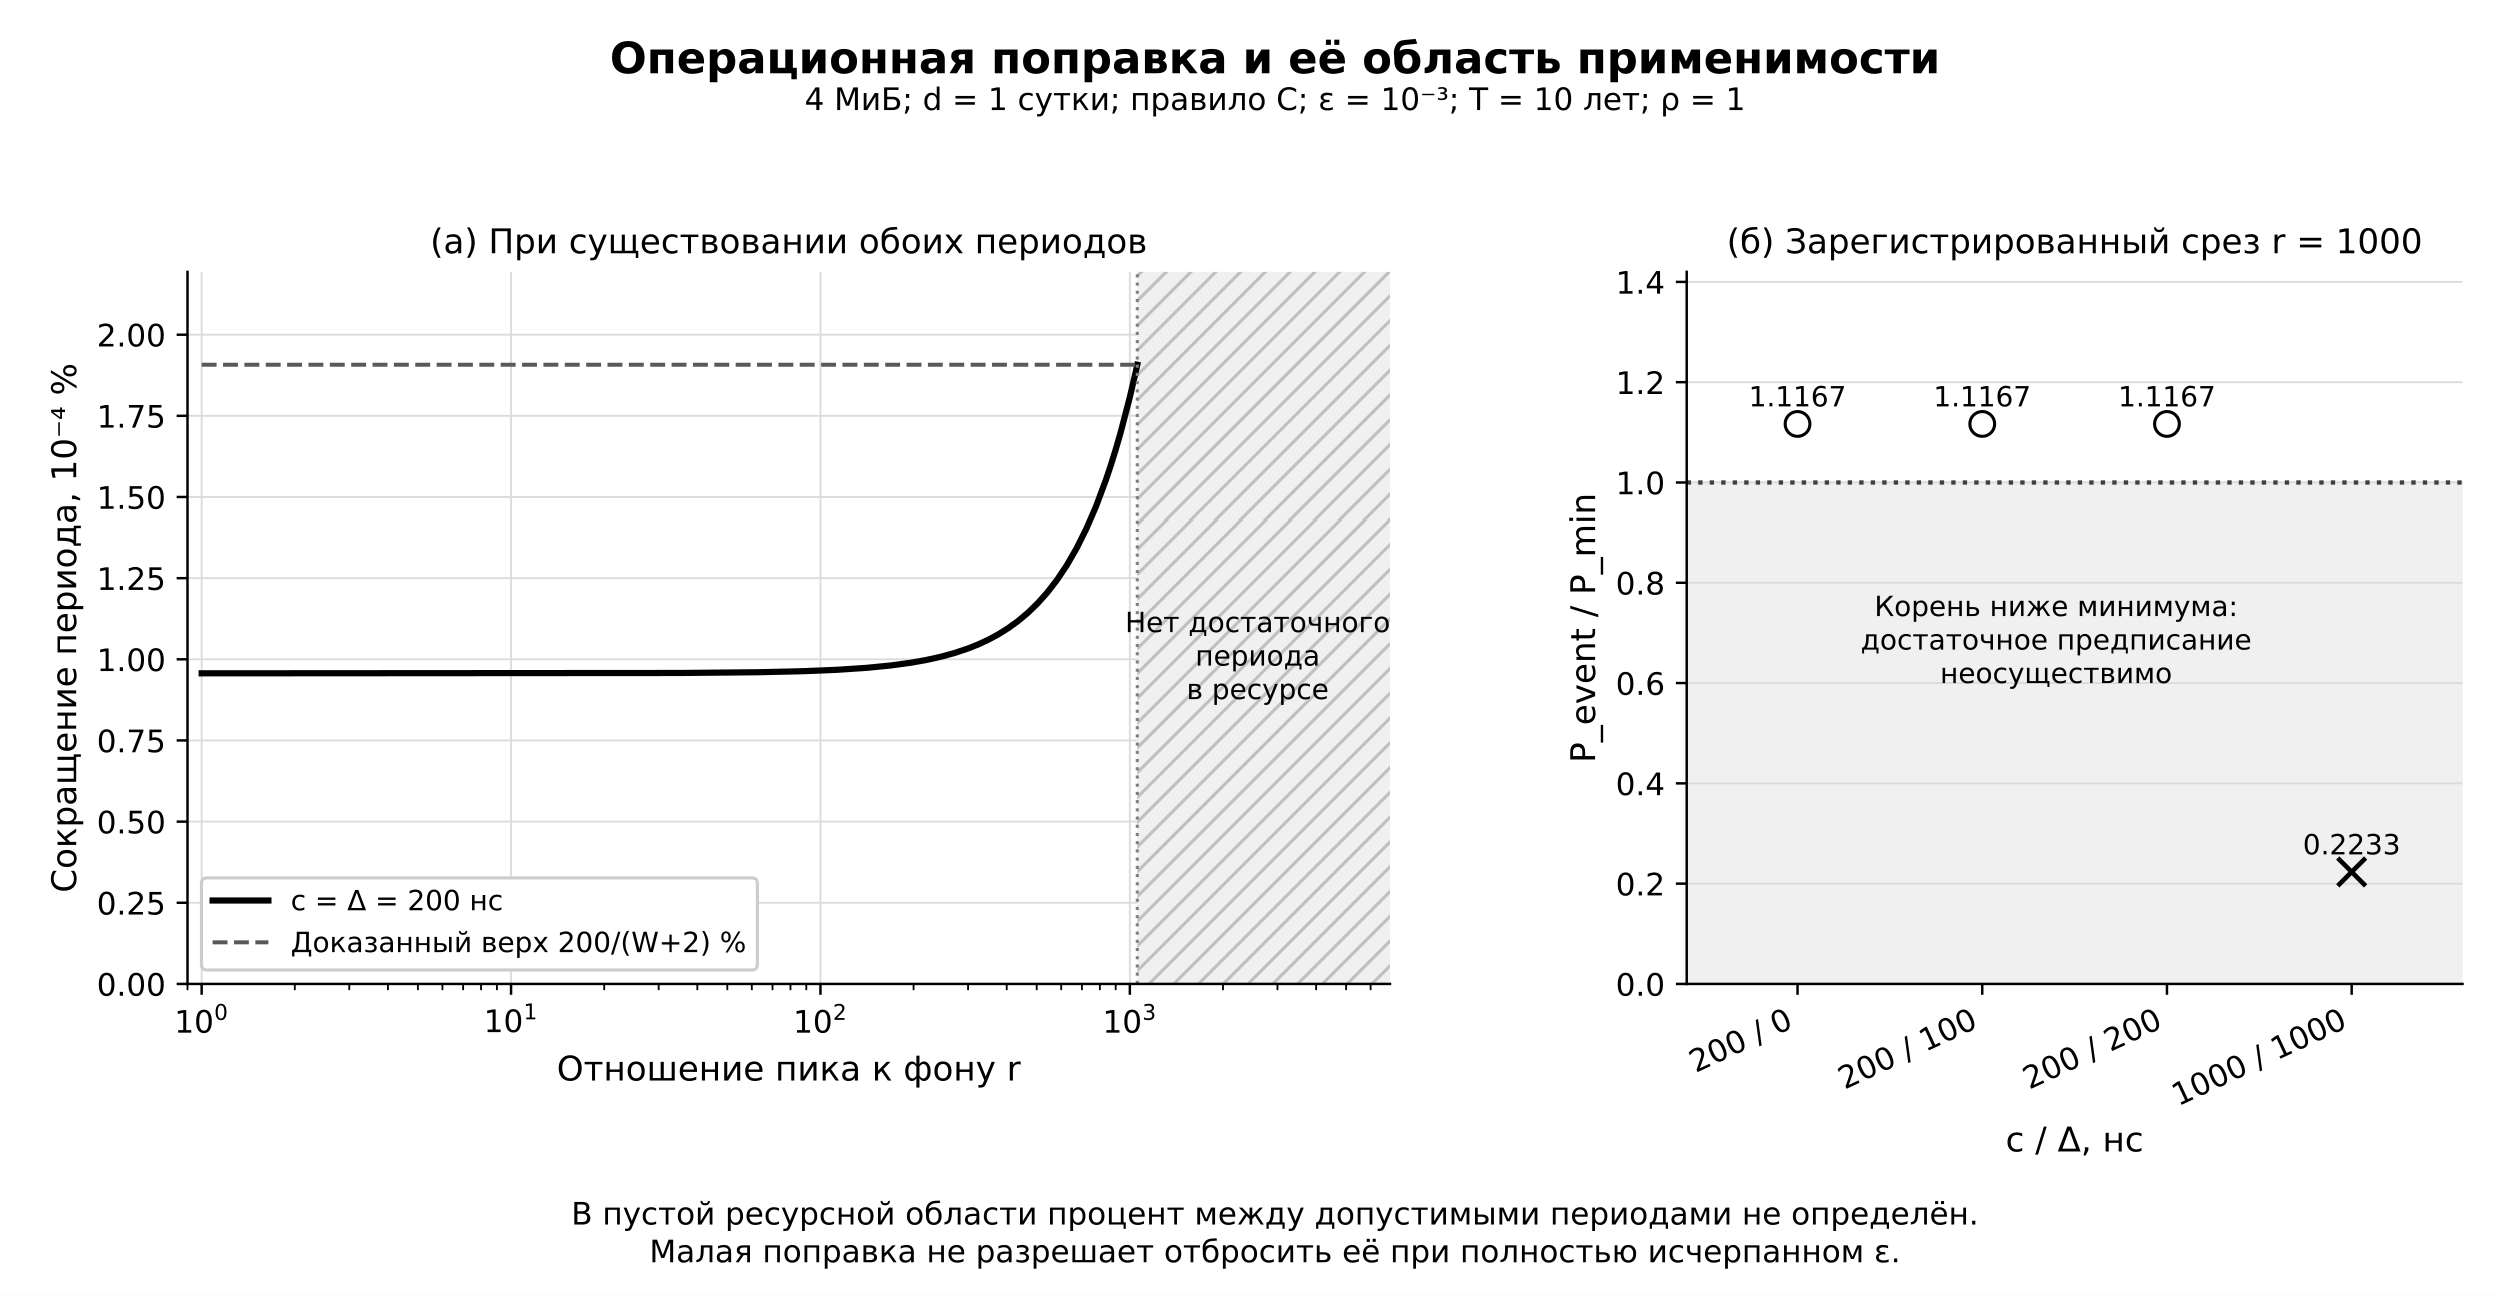
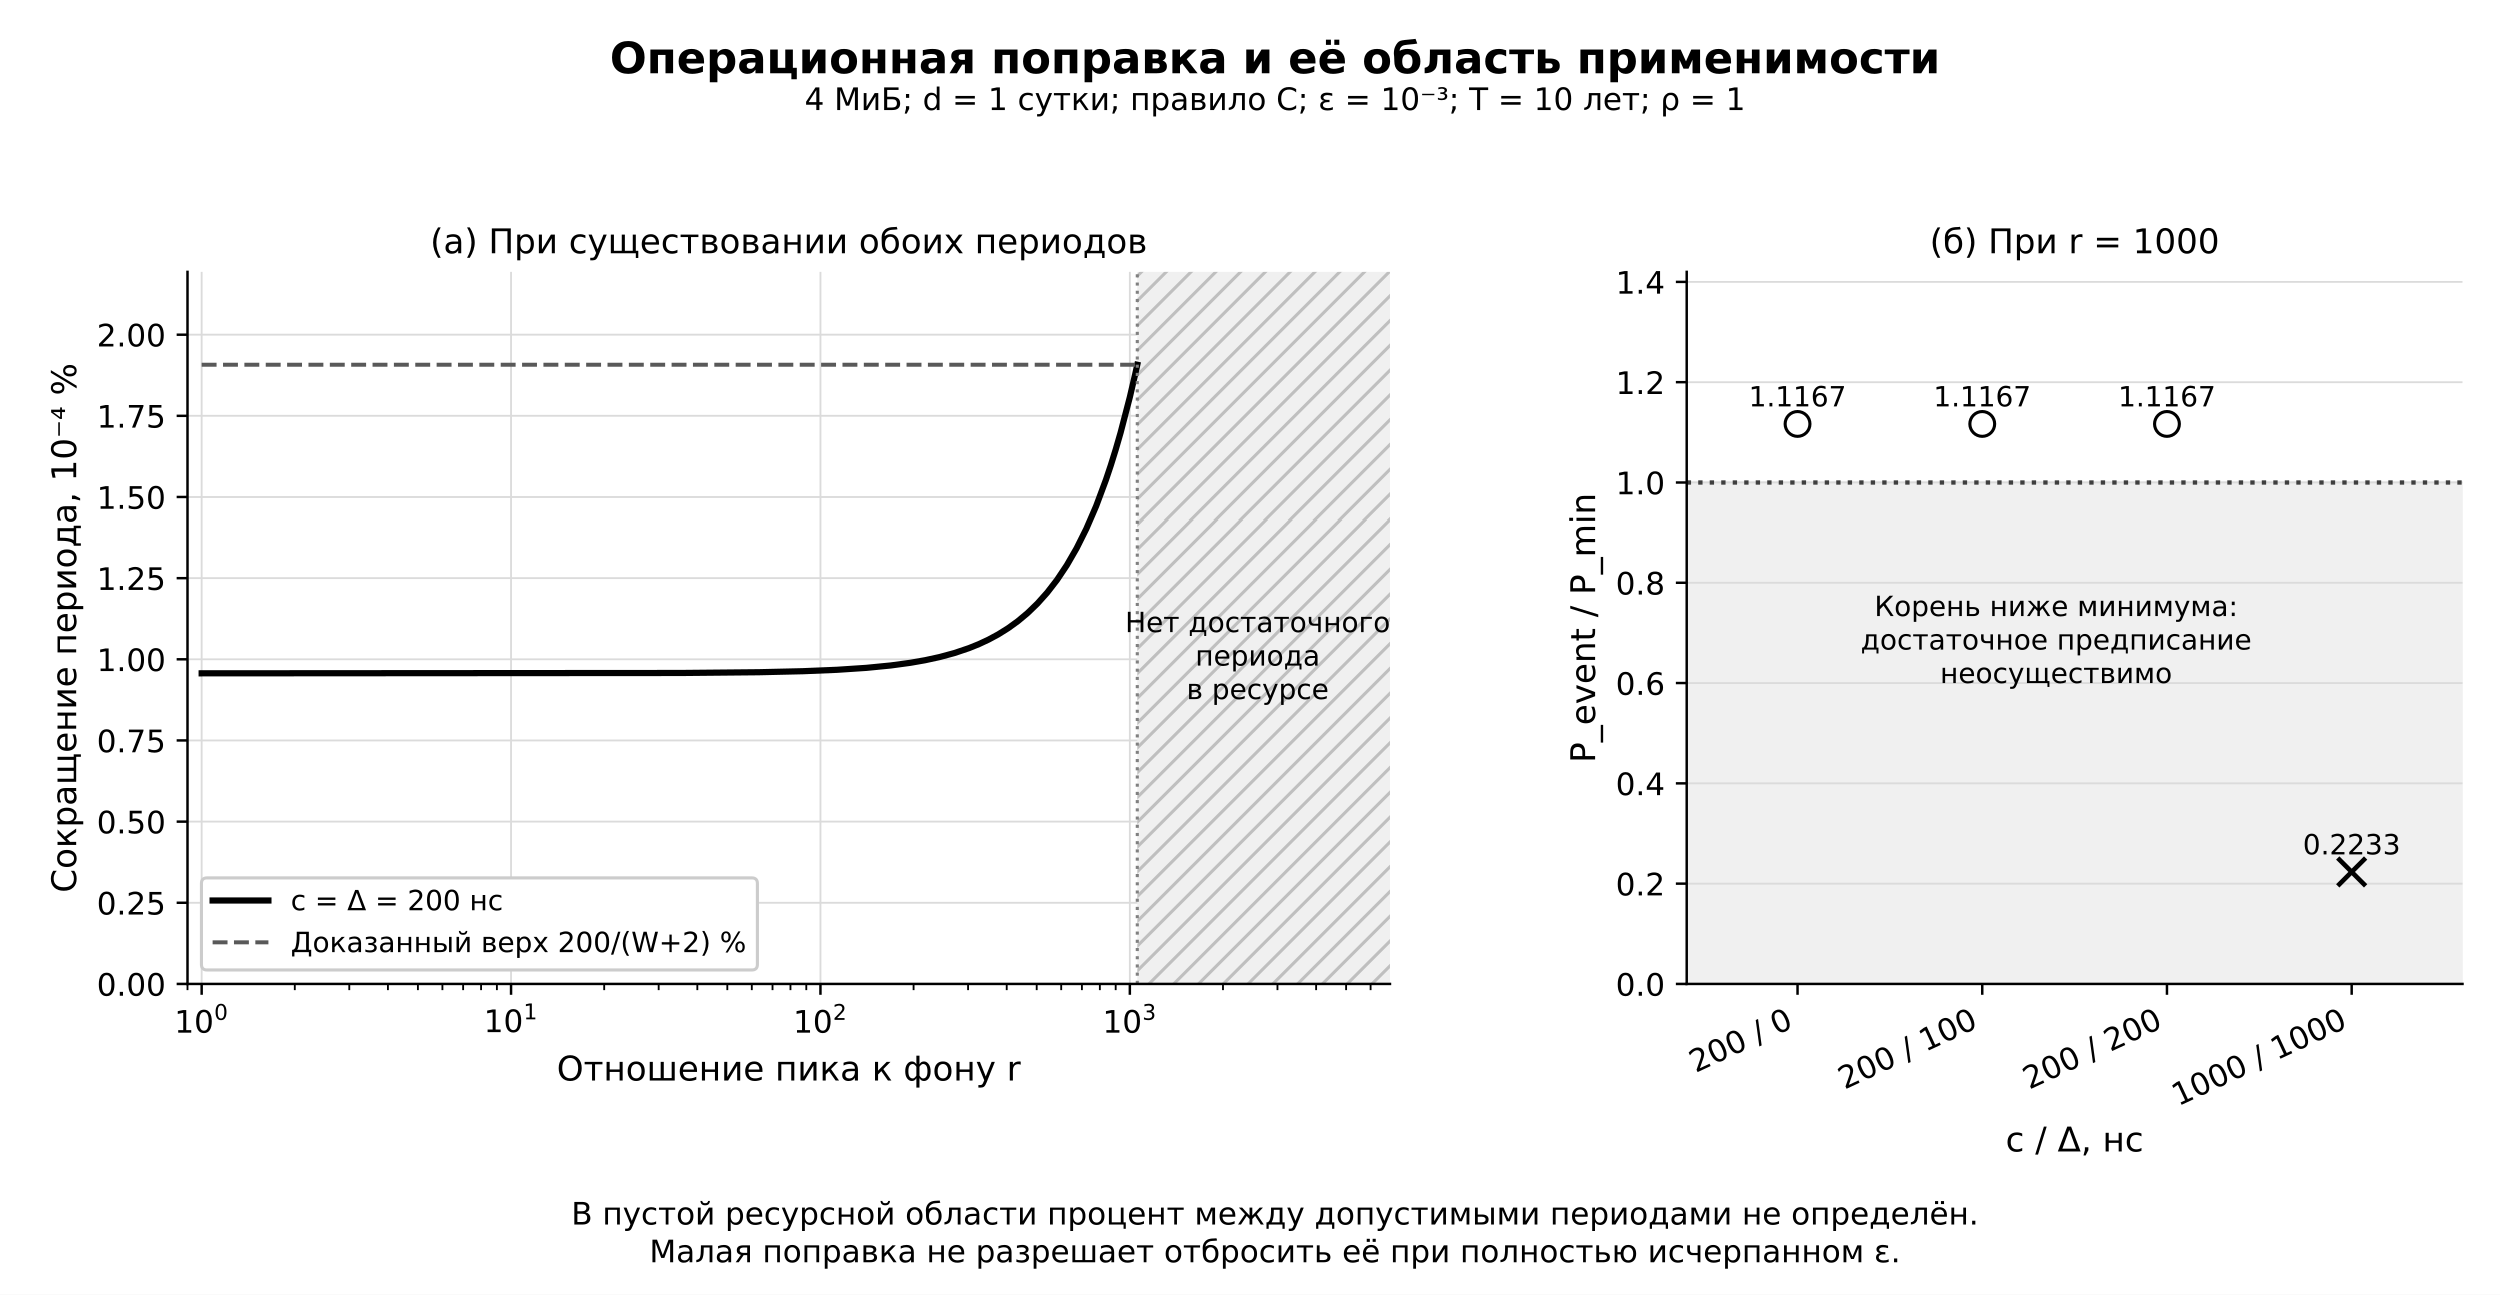
<svg xmlns="http://www.w3.org/2000/svg" xmlns:xlink="http://www.w3.org/1999/xlink" width="806.4pt" height="417.6pt" viewBox="0 0 806.4 417.6" version="1.1">
  <defs>
    <style type="text/css">*{stroke-linejoin: round; stroke-linecap: butt}</style>
  </defs>
  <g id="figure_1">
    <g id="patch_1">
      <path d="M 0 417.6 L 806.4 417.6 L 806.4 0 L 0 0 z " style="fill: #ffffff" />
    </g>
    <g id="axes_1">
      <g id="patch_2">
        <path d="M 60.48 317.376 L 448.349 317.376 L 448.349 87.696 L 60.48 87.696 z " style="fill: #ffffff" />
      </g>
      <g id="matplotlib.axis_1">
        <g id="xtick_1">
          <g id="line2d_1">
            <path d="M 65.047 317.376 L 65.047 87.696 " clip-path="url(#p5858c32793)" style="fill: none; stroke: #dbdbdb; stroke-width: 0.6; stroke-linecap: square" />
          </g>
          <g id="line2d_2">
            <defs>
              <path id="m13e35171f7" d="M 0 0 L 0 3.5 " style="stroke: #000000; stroke-width: 0.8" />
            </defs>
            <g>
              <use xlink:href="#m13e35171f7" x="65.047" y="317.376" style="stroke: #000000; stroke-width: 0.8" />
            </g>
          </g>
          <g id="text_1">
            <g transform="translate(56.24654 333.776)">
              <text>
                <tspan x="0" y="-0.675" style="font-size: 10px; font-family: 'DejaVu Sans'">1</tspan>
                <tspan x="6.362" y="-0.675" style="font-size: 10px; font-family: 'DejaVu Sans'">0</tspan>
                <tspan x="12.82" y="-4.805" style="font-size: 7px; font-family: 'DejaVu Sans'">0</tspan>
              </text>
            </g>
          </g>
        </g>
        <g id="xtick_2">
          <g id="line2d_3">
            <path d="M 164.845 317.376 L 164.845 87.696 " clip-path="url(#p5858c32793)" style="fill: none; stroke: #dbdbdb; stroke-width: 0.6; stroke-linecap: square" />
          </g>
          <g id="line2d_4">
            <g>
              <use xlink:href="#m13e35171f7" x="164.845" y="317.376" style="stroke: #000000; stroke-width: 0.8" />
            </g>
          </g>
          <g id="text_2">
            <g transform="translate(156.0452 333.676)">
              <text>
                <tspan x="0" y="-0.762" style="font-size: 10px; font-family: 'DejaVu Sans'">1</tspan>
                <tspan x="6.362" y="-0.762" style="font-size: 10px; font-family: 'DejaVu Sans'">0</tspan>
                <tspan x="12.82" y="-4.892" style="font-size: 7px; font-family: 'DejaVu Sans'">1</tspan>
              </text>
            </g>
          </g>
        </g>
        <g id="xtick_3">
          <g id="line2d_5">
            <path d="M 264.644 317.376 L 264.644 87.696 " clip-path="url(#p5858c32793)" style="fill: none; stroke: #dbdbdb; stroke-width: 0.6; stroke-linecap: square" />
          </g>
          <g id="line2d_6">
            <g>
              <use xlink:href="#m13e35171f7" x="264.644" y="317.376" style="stroke: #000000; stroke-width: 0.8" />
            </g>
          </g>
          <g id="text_3">
            <g transform="translate(255.8439 333.776)">
              <text>
                <tspan x="0" y="-0.675" style="font-size: 10px; font-family: 'DejaVu Sans'">1</tspan>
                <tspan x="6.362" y="-0.675" style="font-size: 10px; font-family: 'DejaVu Sans'">0</tspan>
                <tspan x="12.82" y="-4.805" style="font-size: 7px; font-family: 'DejaVu Sans'">2</tspan>
              </text>
            </g>
          </g>
        </g>
        <g id="xtick_4">
          <g id="line2d_7">
            <path d="M 364.443 317.376 L 364.443 87.696 " clip-path="url(#p5858c32793)" style="fill: none; stroke: #dbdbdb; stroke-width: 0.6; stroke-linecap: square" />
          </g>
          <g id="line2d_8">
            <g>
              <use xlink:href="#m13e35171f7" x="364.443" y="317.376" style="stroke: #000000; stroke-width: 0.8" />
            </g>
          </g>
          <g id="text_4">
            <g transform="translate(355.6426 333.776)">
              <text>
                <tspan x="0" y="-0.675" style="font-size: 10px; font-family: 'DejaVu Sans'">1</tspan>
                <tspan x="6.362" y="-0.675" style="font-size: 10px; font-family: 'DejaVu Sans'">0</tspan>
                <tspan x="12.82" y="-4.805" style="font-size: 7px; font-family: 'DejaVu Sans'">3</tspan>
              </text>
            </g>
          </g>
        </g>
        <g id="xtick_5">
          <g id="line2d_9">
            <defs>
              <path id="mff6fcd69fb" d="M 0 0 L 0 2 " style="stroke: #000000; stroke-width: 0.6" />
            </defs>
            <g>
              <use xlink:href="#mff6fcd69fb" x="60.48" y="317.376" style="stroke: #000000; stroke-width: 0.6" />
            </g>
          </g>
        </g>
        <g id="xtick_6">
          <g id="line2d_10">
            <g>
              <use xlink:href="#mff6fcd69fb" x="95.089" y="317.376" style="stroke: #000000; stroke-width: 0.6" />
            </g>
          </g>
        </g>
        <g id="xtick_7">
          <g id="line2d_11">
            <g>
              <use xlink:href="#mff6fcd69fb" x="112.663" y="317.376" style="stroke: #000000; stroke-width: 0.6" />
            </g>
          </g>
        </g>
        <g id="xtick_8">
          <g id="line2d_12">
            <g>
              <use xlink:href="#mff6fcd69fb" x="125.131" y="317.376" style="stroke: #000000; stroke-width: 0.6" />
            </g>
          </g>
        </g>
        <g id="xtick_9">
          <g id="line2d_13">
            <g>
              <use xlink:href="#mff6fcd69fb" x="134.803" y="317.376" style="stroke: #000000; stroke-width: 0.6" />
            </g>
          </g>
        </g>
        <g id="xtick_10">
          <g id="line2d_14">
            <g>
              <use xlink:href="#mff6fcd69fb" x="142.705" y="317.376" style="stroke: #000000; stroke-width: 0.6" />
            </g>
          </g>
        </g>
        <g id="xtick_11">
          <g id="line2d_15">
            <g>
              <use xlink:href="#mff6fcd69fb" x="149.386" y="317.376" style="stroke: #000000; stroke-width: 0.6" />
            </g>
          </g>
        </g>
        <g id="xtick_12">
          <g id="line2d_16">
            <g>
              <use xlink:href="#mff6fcd69fb" x="155.174" y="317.376" style="stroke: #000000; stroke-width: 0.6" />
            </g>
          </g>
        </g>
        <g id="xtick_13">
          <g id="line2d_17">
            <g>
              <use xlink:href="#mff6fcd69fb" x="160.279" y="317.376" style="stroke: #000000; stroke-width: 0.6" />
            </g>
          </g>
        </g>
        <g id="xtick_14">
          <g id="line2d_18">
            <g>
              <use xlink:href="#mff6fcd69fb" x="194.888" y="317.376" style="stroke: #000000; stroke-width: 0.6" />
            </g>
          </g>
        </g>
        <g id="xtick_15">
          <g id="line2d_19">
            <g>
              <use xlink:href="#mff6fcd69fb" x="212.461" y="317.376" style="stroke: #000000; stroke-width: 0.6" />
            </g>
          </g>
        </g>
        <g id="xtick_16">
          <g id="line2d_20">
            <g>
              <use xlink:href="#mff6fcd69fb" x="224.93" y="317.376" style="stroke: #000000; stroke-width: 0.6" />
            </g>
          </g>
        </g>
        <g id="xtick_17">
          <g id="line2d_21">
            <g>
              <use xlink:href="#mff6fcd69fb" x="234.602" y="317.376" style="stroke: #000000; stroke-width: 0.6" />
            </g>
          </g>
        </g>
        <g id="xtick_18">
          <g id="line2d_22">
            <g>
              <use xlink:href="#mff6fcd69fb" x="242.504" y="317.376" style="stroke: #000000; stroke-width: 0.6" />
            </g>
          </g>
        </g>
        <g id="xtick_19">
          <g id="line2d_23">
            <g>
              <use xlink:href="#mff6fcd69fb" x="249.185" y="317.376" style="stroke: #000000; stroke-width: 0.6" />
            </g>
          </g>
        </g>
        <g id="xtick_20">
          <g id="line2d_24">
            <g>
              <use xlink:href="#mff6fcd69fb" x="254.972" y="317.376" style="stroke: #000000; stroke-width: 0.6" />
            </g>
          </g>
        </g>
        <g id="xtick_21">
          <g id="line2d_25">
            <g>
              <use xlink:href="#mff6fcd69fb" x="260.077" y="317.376" style="stroke: #000000; stroke-width: 0.6" />
            </g>
          </g>
        </g>
        <g id="xtick_22">
          <g id="line2d_26">
            <g>
              <use xlink:href="#mff6fcd69fb" x="294.686" y="317.376" style="stroke: #000000; stroke-width: 0.6" />
            </g>
          </g>
        </g>
        <g id="xtick_23">
          <g id="line2d_27">
            <g>
              <use xlink:href="#mff6fcd69fb" x="312.26" y="317.376" style="stroke: #000000; stroke-width: 0.6" />
            </g>
          </g>
        </g>
        <g id="xtick_24">
          <g id="line2d_28">
            <g>
              <use xlink:href="#mff6fcd69fb" x="324.729" y="317.376" style="stroke: #000000; stroke-width: 0.6" />
            </g>
          </g>
        </g>
        <g id="xtick_25">
          <g id="line2d_29">
            <g>
              <use xlink:href="#mff6fcd69fb" x="334.4" y="317.376" style="stroke: #000000; stroke-width: 0.6" />
            </g>
          </g>
        </g>
        <g id="xtick_26">
          <g id="line2d_30">
            <g>
              <use xlink:href="#mff6fcd69fb" x="342.302" y="317.376" style="stroke: #000000; stroke-width: 0.6" />
            </g>
          </g>
        </g>
        <g id="xtick_27">
          <g id="line2d_31">
            <g>
              <use xlink:href="#mff6fcd69fb" x="348.984" y="317.376" style="stroke: #000000; stroke-width: 0.6" />
            </g>
          </g>
        </g>
        <g id="xtick_28">
          <g id="line2d_32">
            <g>
              <use xlink:href="#mff6fcd69fb" x="354.771" y="317.376" style="stroke: #000000; stroke-width: 0.6" />
            </g>
          </g>
        </g>
        <g id="xtick_29">
          <g id="line2d_33">
            <g>
              <use xlink:href="#mff6fcd69fb" x="359.876" y="317.376" style="stroke: #000000; stroke-width: 0.6" />
            </g>
          </g>
        </g>
        <g id="xtick_30">
          <g id="line2d_34">
            <g>
              <use xlink:href="#mff6fcd69fb" x="394.485" y="317.376" style="stroke: #000000; stroke-width: 0.6" />
            </g>
          </g>
        </g>
        <g id="xtick_31">
          <g id="line2d_35">
            <g>
              <use xlink:href="#mff6fcd69fb" x="412.059" y="317.376" style="stroke: #000000; stroke-width: 0.6" />
            </g>
          </g>
        </g>
        <g id="xtick_32">
          <g id="line2d_36">
            <g>
              <use xlink:href="#mff6fcd69fb" x="424.527" y="317.376" style="stroke: #000000; stroke-width: 0.6" />
            </g>
          </g>
        </g>
        <g id="xtick_33">
          <g id="line2d_37">
            <g>
              <use xlink:href="#mff6fcd69fb" x="434.199" y="317.376" style="stroke: #000000; stroke-width: 0.6" />
            </g>
          </g>
        </g>
        <g id="xtick_34">
          <g id="line2d_38">
            <g>
              <use xlink:href="#mff6fcd69fb" x="442.101" y="317.376" style="stroke: #000000; stroke-width: 0.6" />
            </g>
          </g>
        </g>
        <g id="text_5">
          <text style="font-size: 11px; font-family: 'DejaVu Sans'; text-anchor: middle" x="254.415" y="348.536" transform="rotate(-0 254.4147 348.5358)">Отношение пика к фону r</text>
        </g>
      </g>
      <g id="matplotlib.axis_2">
        <g id="ytick_1">
          <g id="line2d_39">
            <path d="M 60.48 317.376 L 448.349 317.376 " clip-path="url(#p5858c32793)" style="fill: none; stroke: #dbdbdb; stroke-width: 0.6; stroke-linecap: square" />
          </g>
          <g id="line2d_40">
            <defs>
              <path id="mdb498609c1" d="M 0 0 L -3.5 0 " style="stroke: #000000; stroke-width: 0.8" />
            </defs>
            <g>
              <use xlink:href="#mdb498609c1" x="60.48" y="317.376" style="stroke: #000000; stroke-width: 0.8" />
            </g>
          </g>
          <g id="text_6">
            <text style="font-size: 10px; font-family: 'DejaVu Sans'; text-anchor: end" x="53.48" y="321.175" transform="rotate(-0 53.48 321.1748)">0.00</text>
          </g>
        </g>
        <g id="ytick_2">
          <g id="line2d_41">
            <path d="M 60.48 291.198 L 448.349 291.198 " clip-path="url(#p5858c32793)" style="fill: none; stroke: #dbdbdb; stroke-width: 0.6; stroke-linecap: square" />
          </g>
          <g id="line2d_42">
            <g>
              <use xlink:href="#mdb498609c1" x="60.48" y="291.198" style="stroke: #000000; stroke-width: 0.8" />
            </g>
          </g>
          <g id="text_7">
            <text style="font-size: 10px; font-family: 'DejaVu Sans'; text-anchor: end" x="53.48" y="294.997" transform="rotate(-0 53.48 294.9968)">0.25</text>
          </g>
        </g>
        <g id="ytick_3">
          <g id="line2d_43">
            <path d="M 60.48 265.02 L 448.349 265.02 " clip-path="url(#p5858c32793)" style="fill: none; stroke: #dbdbdb; stroke-width: 0.6; stroke-linecap: square" />
          </g>
          <g id="line2d_44">
            <g>
              <use xlink:href="#mdb498609c1" x="60.48" y="265.02" style="stroke: #000000; stroke-width: 0.8" />
            </g>
          </g>
          <g id="text_8">
            <text style="font-size: 10px; font-family: 'DejaVu Sans'; text-anchor: end" x="53.48" y="268.819" transform="rotate(-0 53.48 268.8189)">0.50</text>
          </g>
        </g>
        <g id="ytick_4">
          <g id="line2d_45">
            <path d="M 60.48 238.842 L 448.349 238.842 " clip-path="url(#p5858c32793)" style="fill: none; stroke: #dbdbdb; stroke-width: 0.6; stroke-linecap: square" />
          </g>
          <g id="line2d_46">
            <g>
              <use xlink:href="#mdb498609c1" x="60.48" y="238.842" style="stroke: #000000; stroke-width: 0.8" />
            </g>
          </g>
          <g id="text_9">
            <text style="font-size: 10px; font-family: 'DejaVu Sans'; text-anchor: end" x="53.48" y="242.641" transform="rotate(-0 53.48 242.6409)">0.75</text>
          </g>
        </g>
        <g id="ytick_5">
          <g id="line2d_47">
            <path d="M 60.48 212.664 L 448.349 212.664 " clip-path="url(#p5858c32793)" style="fill: none; stroke: #dbdbdb; stroke-width: 0.6; stroke-linecap: square" />
          </g>
          <g id="line2d_48">
            <g>
              <use xlink:href="#mdb498609c1" x="60.48" y="212.664" style="stroke: #000000; stroke-width: 0.8" />
            </g>
          </g>
          <g id="text_10">
            <text style="font-size: 10px; font-family: 'DejaVu Sans'; text-anchor: end" x="53.48" y="216.463" transform="rotate(-0 53.48 216.4629)">1.00</text>
          </g>
        </g>
        <g id="ytick_6">
          <g id="line2d_49">
            <path d="M 60.48 186.486 L 448.349 186.486 " clip-path="url(#p5858c32793)" style="fill: none; stroke: #dbdbdb; stroke-width: 0.6; stroke-linecap: square" />
          </g>
          <g id="line2d_50">
            <g>
              <use xlink:href="#mdb498609c1" x="60.48" y="186.486" style="stroke: #000000; stroke-width: 0.8" />
            </g>
          </g>
          <g id="text_11">
            <text style="font-size: 10px; font-family: 'DejaVu Sans'; text-anchor: end" x="53.48" y="190.285" transform="rotate(-0 53.48 190.2849)">1.25</text>
          </g>
        </g>
        <g id="ytick_7">
          <g id="line2d_51">
            <path d="M 60.48 160.308 L 448.349 160.308 " clip-path="url(#p5858c32793)" style="fill: none; stroke: #dbdbdb; stroke-width: 0.6; stroke-linecap: square" />
          </g>
          <g id="line2d_52">
            <g>
              <use xlink:href="#mdb498609c1" x="60.48" y="160.308" style="stroke: #000000; stroke-width: 0.8" />
            </g>
          </g>
          <g id="text_12">
            <text style="font-size: 10px; font-family: 'DejaVu Sans'; text-anchor: end" x="53.48" y="164.107" transform="rotate(-0 53.48 164.107)">1.50</text>
          </g>
        </g>
        <g id="ytick_8">
          <g id="line2d_53">
            <path d="M 60.48 134.13 L 448.349 134.13 " clip-path="url(#p5858c32793)" style="fill: none; stroke: #dbdbdb; stroke-width: 0.6; stroke-linecap: square" />
          </g>
          <g id="line2d_54">
            <g>
              <use xlink:href="#mdb498609c1" x="60.48" y="134.13" style="stroke: #000000; stroke-width: 0.8" />
            </g>
          </g>
          <g id="text_13">
            <text style="font-size: 10px; font-family: 'DejaVu Sans'; text-anchor: end" x="53.48" y="137.929" transform="rotate(-0 53.48 137.929)">1.75</text>
          </g>
        </g>
        <g id="ytick_9">
          <g id="line2d_55">
            <path d="M 60.48 107.952 L 448.349 107.952 " clip-path="url(#p5858c32793)" style="fill: none; stroke: #dbdbdb; stroke-width: 0.6; stroke-linecap: square" />
          </g>
          <g id="line2d_56">
            <g>
              <use xlink:href="#mdb498609c1" x="60.48" y="107.952" style="stroke: #000000; stroke-width: 0.8" />
            </g>
          </g>
          <g id="text_14">
            <text style="font-size: 10px; font-family: 'DejaVu Sans'; text-anchor: end" x="53.48" y="111.751" transform="rotate(-0 53.48 111.751)">2.00</text>
          </g>
        </g>
        <g id="text_15">
          <text style="font-size: 11px; font-family: 'DejaVu Sans'; text-anchor: middle" x="24.572" y="202.536" transform="rotate(-90 24.5718 202.536)">Сокращение периода, 10⁻⁴ %</text>
        </g>
      </g>
      <g id="patch_3">
        <path d="M 366.844 317.376 L 448.349 317.376 L 448.349 87.696 L 366.844 87.696 z " clip-path="url(#p5858c32793)" style="fill: url(#he46304b50b)" />
      </g>
      <g id="line2d_57">
        <path d="M 65.047 217.19 L 219.556 217.078 L 244.782 216.833 L 258.972 216.504 L 270.008 216.049 L 279.468 215.424 L 287.351 214.649 L 293.658 213.791 L 298.388 212.962 L 303.118 211.931 L 307.847 210.648 L 312.577 209.053 L 315.731 207.778 L 318.884 206.304 L 322.037 204.599 L 325.19 202.627 L 328.344 200.347 L 331.497 197.709 L 334.65 194.657 L 337.803 191.128 L 340.957 187.046 L 344.11 182.325 L 347.263 176.865 L 350.416 170.549 L 353.57 163.244 L 356.723 154.794 L 358.3 150.086 L 359.876 145.022 L 361.453 139.576 L 364.443 128.094 L 366.183 120.645 L 366.844 117.654 L 366.844 117.654 " clip-path="url(#p5858c32793)" style="fill: none; stroke: #000000; stroke-width: 2; stroke-linecap: square" />
      </g>
      <g id="line2d_58">
        <path d="M 65.047 117.654 L 366.844 117.654 " clip-path="url(#p5858c32793)" style="fill: none; stroke-dasharray: 4.81,2.08; stroke-dashoffset: 0; stroke: #595959; stroke-width: 1.3" />
      </g>
      <g id="line2d_59">
        <path d="M 366.844 317.376 L 366.844 87.696 " clip-path="url(#p5858c32793)" style="fill: none; stroke-dasharray: 1,1.65; stroke-dashoffset: 0; stroke: #808080" />
      </g>
      <g id="patch_4">
        <path d="M 60.48 317.376 L 60.48 87.696 " style="fill: none; stroke: #000000; stroke-width: 0.8; stroke-linejoin: miter; stroke-linecap: square" />
      </g>
      <g id="patch_5">
        <path d="M 60.48 317.376 L 448.349 317.376 " style="fill: none; stroke: #000000; stroke-width: 0.8; stroke-linejoin: miter; stroke-linecap: square" />
      </g>
      <g id="text_16">
        <text style="font-size: 9px; font-family: 'DejaVu Sans'" transform="translate(362.9148 203.9005)">Нет достаточного</text>
        <text style="font-size: 9px; font-family: 'DejaVu Sans'" transform="translate(385.5695 214.7022)">периода</text>
        <text style="font-size: 9px; font-family: 'DejaVu Sans'" transform="translate(382.738 225.504)">в ресурсе</text>
      </g>
      <g id="text_17">
        <text style="font-size: 11px; font-family: 'DejaVu Sans'; text-anchor: middle" x="254.415" y="81.696" transform="rotate(-0 254.4147 81.696)">(а) При существовании обоих периодов</text>
      </g>
      <g id="legend_1">
        <g id="patch_6">
          <path d="M 66.78 312.876 L 242.508 312.876 Q 244.308 312.876 244.308 311.076 L 244.308 284.975 Q 244.308 283.175 242.508 283.175 L 66.78 283.175 Q 64.98 283.175 64.98 284.975 L 64.98 311.076 Q 64.98 312.876 66.78 312.876 z " style="fill: #ffffff; stroke: #cccccc; stroke-linejoin: miter" />
        </g>
        <g id="line2d_60">
          <path d="M 68.58 290.463 L 77.58 290.463 L 86.58 290.463 " style="fill: none; stroke: #000000; stroke-width: 2; stroke-linecap: square" />
        </g>
        <g id="text_18">
          <text style="font-size: 9px; font-family: 'DejaVu Sans'; text-anchor: start" x="93.78" y="293.613" transform="rotate(-0 93.78 293.6132)">c = Δ = 200 нс</text>
        </g>
        <g id="line2d_61">
          <path d="M 68.58 303.964 L 77.58 303.964 L 86.58 303.964 " style="fill: none; stroke-dasharray: 4.81,2.08; stroke-dashoffset: 0; stroke: #595959; stroke-width: 1.3" />
        </g>
        <g id="text_19">
          <text style="font-size: 9px; font-family: 'DejaVu Sans'; text-anchor: start" x="93.78" y="307.114" transform="rotate(-0 93.78 307.1139)">Доказанный верх 200/(W+2) %</text>
        </g>
      </g>
    </g>
    <g id="axes_2">
      <g id="patch_7">
        <path d="M 544.066 317.376 L 794.304 317.376 L 794.304 87.696 L 544.066 87.696 z " style="fill: #ffffff" />
      </g>
      <g id="patch_8">
        <path d="M 544.066 317.376 L 794.304 317.376 L 794.304 155.63 L 544.066 155.63 z " clip-path="url(#p3a5aa87ad1)" style="fill: #f0f0f0; stroke: #f0f0f0; stroke-linejoin: miter" />
      </g>
      <g id="matplotlib.axis_3">
        <g id="xtick_35">
          <g id="line2d_62">
            <g>
              <use xlink:href="#m13e35171f7" x="579.814" y="317.376" style="stroke: #000000; stroke-width: 0.8" />
            </g>
          </g>
          <g id="text_20">
            <text style="font-size: 10px; font-family: 'DejaVu Sans'" transform="translate(546.9193 346.1274) rotate(-25)">200 / 0</text>
          </g>
        </g>
        <g id="xtick_36">
          <g id="line2d_63">
            <g>
              <use xlink:href="#m13e35171f7" x="639.395" y="317.376" style="stroke: #000000; stroke-width: 0.8" />
            </g>
          </g>
          <g id="text_21">
            <text style="font-size: 10px; font-family: 'DejaVu Sans'" transform="translate(594.9671 351.5052) rotate(-25)">200 / 100</text>
          </g>
        </g>
        <g id="xtick_37">
          <g id="line2d_64">
            <g>
              <use xlink:href="#m13e35171f7" x="698.975" y="317.376" style="stroke: #000000; stroke-width: 0.8" />
            </g>
          </g>
          <g id="text_22">
            <text style="font-size: 10px; font-family: 'DejaVu Sans'" transform="translate(654.5477 351.5052) rotate(-25)">200 / 200</text>
          </g>
        </g>
        <g id="xtick_38">
          <g id="line2d_65">
            <g>
              <use xlink:href="#m13e35171f7" x="758.556" y="317.376" style="stroke: #000000; stroke-width: 0.8" />
            </g>
          </g>
          <g id="text_23">
            <text style="font-size: 10px; font-family: 'DejaVu Sans'" transform="translate(702.5955 356.883) rotate(-25)">1000 / 1000</text>
          </g>
        </g>
        <g id="text_24">
          <text style="font-size: 11px; font-family: 'DejaVu Sans'; text-anchor: middle" x="669.185" y="371.418" transform="rotate(-0 669.1848 371.4177)">c / Δ, нс</text>
        </g>
      </g>
      <g id="matplotlib.axis_4">
        <g id="ytick_10">
          <g id="line2d_66">
            <path d="M 544.066 317.376 L 794.304 317.376 " clip-path="url(#p3a5aa87ad1)" style="fill: none; stroke: #dbdbdb; stroke-width: 0.6; stroke-linecap: square" />
          </g>
          <g id="line2d_67">
            <g>
              <use xlink:href="#mdb498609c1" x="544.066" y="317.376" style="stroke: #000000; stroke-width: 0.8" />
            </g>
          </g>
          <g id="text_25">
            <text style="font-size: 10px; font-family: 'DejaVu Sans'; text-anchor: end" x="537.066" y="321.175" transform="rotate(-0 537.0656 321.1748)">0.0</text>
          </g>
        </g>
        <g id="ytick_11">
          <g id="line2d_68">
            <path d="M 544.066 285.027 L 794.304 285.027 " clip-path="url(#p3a5aa87ad1)" style="fill: none; stroke: #dbdbdb; stroke-width: 0.6; stroke-linecap: square" />
          </g>
          <g id="line2d_69">
            <g>
              <use xlink:href="#mdb498609c1" x="544.066" y="285.027" style="stroke: #000000; stroke-width: 0.8" />
            </g>
          </g>
          <g id="text_26">
            <text style="font-size: 10px; font-family: 'DejaVu Sans'; text-anchor: end" x="537.066" y="288.826" transform="rotate(-0 537.0656 288.8255)">0.2</text>
          </g>
        </g>
        <g id="ytick_12">
          <g id="line2d_70">
            <path d="M 544.066 252.677 L 794.304 252.677 " clip-path="url(#p3a5aa87ad1)" style="fill: none; stroke: #dbdbdb; stroke-width: 0.6; stroke-linecap: square" />
          </g>
          <g id="line2d_71">
            <g>
              <use xlink:href="#mdb498609c1" x="544.066" y="252.677" style="stroke: #000000; stroke-width: 0.8" />
            </g>
          </g>
          <g id="text_27">
            <text style="font-size: 10px; font-family: 'DejaVu Sans'; text-anchor: end" x="537.066" y="256.476" transform="rotate(-0 537.0656 256.4762)">0.4</text>
          </g>
        </g>
        <g id="ytick_13">
          <g id="line2d_72">
            <path d="M 544.066 220.328 L 794.304 220.328 " clip-path="url(#p3a5aa87ad1)" style="fill: none; stroke: #dbdbdb; stroke-width: 0.6; stroke-linecap: square" />
          </g>
          <g id="line2d_73">
            <g>
              <use xlink:href="#mdb498609c1" x="544.066" y="220.328" style="stroke: #000000; stroke-width: 0.8" />
            </g>
          </g>
          <g id="text_28">
            <text style="font-size: 10px; font-family: 'DejaVu Sans'; text-anchor: end" x="537.066" y="224.127" transform="rotate(-0 537.0656 224.1269)">0.6</text>
          </g>
        </g>
        <g id="ytick_14">
          <g id="line2d_74">
            <path d="M 544.066 187.979 L 794.304 187.979 " clip-path="url(#p3a5aa87ad1)" style="fill: none; stroke: #dbdbdb; stroke-width: 0.6; stroke-linecap: square" />
          </g>
          <g id="line2d_75">
            <g>
              <use xlink:href="#mdb498609c1" x="544.066" y="187.979" style="stroke: #000000; stroke-width: 0.8" />
            </g>
          </g>
          <g id="text_29">
            <text style="font-size: 10px; font-family: 'DejaVu Sans'; text-anchor: end" x="537.066" y="191.778" transform="rotate(-0 537.0656 191.7776)">0.8</text>
          </g>
        </g>
        <g id="ytick_15">
          <g id="line2d_76">
            <path d="M 544.066 155.63 L 794.304 155.63 " clip-path="url(#p3a5aa87ad1)" style="fill: none; stroke: #dbdbdb; stroke-width: 0.6; stroke-linecap: square" />
          </g>
          <g id="line2d_77">
            <g>
              <use xlink:href="#mdb498609c1" x="544.066" y="155.63" style="stroke: #000000; stroke-width: 0.8" />
            </g>
          </g>
          <g id="text_30">
            <text style="font-size: 10px; font-family: 'DejaVu Sans'; text-anchor: end" x="537.066" y="159.428" transform="rotate(-0 537.0656 159.4283)">1.0</text>
          </g>
        </g>
        <g id="ytick_16">
          <g id="line2d_78">
            <path d="M 544.066 123.28 L 794.304 123.28 " clip-path="url(#p3a5aa87ad1)" style="fill: none; stroke: #dbdbdb; stroke-width: 0.6; stroke-linecap: square" />
          </g>
          <g id="line2d_79">
            <g>
              <use xlink:href="#mdb498609c1" x="544.066" y="123.28" style="stroke: #000000; stroke-width: 0.8" />
            </g>
          </g>
          <g id="text_31">
            <text style="font-size: 10px; font-family: 'DejaVu Sans'; text-anchor: end" x="537.066" y="127.079" transform="rotate(-0 537.0656 127.0791)">1.2</text>
          </g>
        </g>
        <g id="ytick_17">
          <g id="line2d_80">
            <path d="M 544.066 90.931 L 794.304 90.931 " clip-path="url(#p3a5aa87ad1)" style="fill: none; stroke: #dbdbdb; stroke-width: 0.6; stroke-linecap: square" />
          </g>
          <g id="line2d_81">
            <g>
              <use xlink:href="#mdb498609c1" x="544.066" y="90.931" style="stroke: #000000; stroke-width: 0.8" />
            </g>
          </g>
          <g id="text_32">
            <text style="font-size: 10px; font-family: 'DejaVu Sans'; text-anchor: end" x="537.066" y="94.73" transform="rotate(-0 537.0656 94.72976)">1.4</text>
          </g>
        </g>
        <g id="text_33">
          <text style="font-size: 11px; font-family: 'DejaVu Sans'; text-anchor: middle" x="514.52" y="202.536" transform="rotate(-90 514.5199 202.536)">P_event / P_min</text>
        </g>
      </g>
      <g id="line2d_82">
        <path d="M 544.066 155.63 L 794.304 155.63 " clip-path="url(#p3a5aa87ad1)" style="fill: none; stroke-dasharray: 1.4,2.31; stroke-dashoffset: 0; stroke: #404040; stroke-width: 1.4" />
      </g>
      <g id="line2d_83">
        <defs>
          <path id="md042197de5" d="M 0 4 C 1.061 4 2.078 3.579 2.828 2.828 C 3.579 2.078 4 1.061 4 0 C 4 -1.061 3.579 -2.078 2.828 -2.828 C 2.078 -3.579 1.061 -4 0 -4 C -1.061 -4 -2.078 -3.579 -2.828 -2.828 C -3.579 -2.078 -4 -1.061 -4 0 C -4 1.061 -3.579 2.078 -2.828 2.828 C -2.078 3.579 -1.061 4 0 4 z " style="stroke: #000000" />
        </defs>
        <g clip-path="url(#p3a5aa87ad1)">
          <use xlink:href="#md042197de5" x="579.814" y="136.746" style="fill: #ffffff; stroke: #000000" />
          <use xlink:href="#md042197de5" x="639.395" y="136.746" style="fill: #ffffff; stroke: #000000" />
          <use xlink:href="#md042197de5" x="698.975" y="136.746" style="fill: #ffffff; stroke: #000000" />
        </g>
      </g>
      <g id="line2d_84">
        <defs>
          <path id="mdcc7fd671a" d="M -4.5 4.5 L 4.5 -4.5 M -4.5 -4.5 L 4.5 4.5 " style="stroke: #000000; stroke-width: 1.5" />
        </defs>
        <g clip-path="url(#p3a5aa87ad1)">
          <use xlink:href="#mdcc7fd671a" x="758.556" y="281.25" style="stroke: #000000; stroke-width: 1.5" />
        </g>
      </g>
      <g id="patch_9">
        <path d="M 544.066 317.376 L 544.066 87.696 " style="fill: none; stroke: #000000; stroke-width: 0.8; stroke-linejoin: miter; stroke-linecap: square" />
      </g>
      <g id="patch_10">
        <path d="M 544.066 317.376 L 794.304 317.376 " style="fill: none; stroke: #000000; stroke-width: 0.8; stroke-linejoin: miter; stroke-linecap: square" />
      </g>
      <g id="text_34">
        <text style="font-size: 9px; font-family: 'DejaVu Sans'; text-anchor: middle" x="579.814" y="131.084" transform="rotate(-0 579.814 131.0845)">1.1167</text>
      </g>
      <g id="text_35">
        <text style="font-size: 9px; font-family: 'DejaVu Sans'; text-anchor: middle" x="639.395" y="131.085" transform="rotate(-0 639.3945 131.0847)">1.1167</text>
      </g>
      <g id="text_36">
        <text style="font-size: 9px; font-family: 'DejaVu Sans'; text-anchor: middle" x="698.975" y="131.085" transform="rotate(-0 698.9751 131.0848)">1.1167</text>
      </g>
      <g id="text_37">
        <text style="font-size: 9px; font-family: 'DejaVu Sans'; text-anchor: middle" x="758.556" y="275.589" transform="rotate(-0 758.5557 275.589)">0.2233</text>
      </g>
      <g id="text_38">
        <text style="font-size: 9px; font-family: 'DejaVu Sans'" transform="translate(604.5974 198.7246)">Корень ниже минимума:</text>
        <text style="font-size: 9px; font-family: 'DejaVu Sans'" transform="translate(600.1691 209.5264)">достаточное предписание</text>
        <text style="font-size: 9px; font-family: 'DejaVu Sans'" transform="translate(625.7973 220.3281)">неосуществимо</text>
      </g>
      <g id="text_39">
-         <text style="font-size: 11px; font-family: 'DejaVu Sans'; text-anchor: middle" x="669.185" y="81.696" transform="rotate(-0 669.1848 81.696)">(б) Зарегистрированный срез r = 1000</text>
+         <text style="font-size: 11px; font-family: 'DejaVu Sans'; text-anchor: middle" x="669.185" y="81.696" transform="rotate(-0 669.1848 81.696)">(б) При r = 1000</text>
      </g>
    </g>
    <g id="text_40">
      <text style="font-weight: 700; font-size: 14px; font-family: 'DejaVu Sans'; text-anchor: middle" x="411.264" y="23.623" transform="rotate(-0 411.264 23.623)">Операционная поправка и её область применимости</text>
    </g>
    <g id="text_41">
      <text style="font-size: 10px; font-family: 'DejaVu Sans'; text-anchor: middle" x="411.264" y="35.496" transform="rotate(-0 411.264 35.496)">4 МиБ; d = 1 сутки; правило С; ε = 10⁻³; T = 10 лет; ρ = 1</text>
    </g>
    <g id="text_42">
      <text style="font-size: 10px; font-family: 'DejaVu Sans'" transform="translate(184.2718 394.987)">В пустой ресурсной области процент между допустимыми периодами не определён.</text>
      <text style="font-size: 10px; font-family: 'DejaVu Sans'" transform="translate(209.4702 407.16)">Малая поправка не разрешает отбросить её при полностью исчерпанном ε.</text>
    </g>
  </g>
  <defs>
    <clipPath id="p5858c32793">
      <rect x="60.48" y="87.696" width="387.869" height="229.68" />
    </clipPath>
    <clipPath id="p3a5aa87ad1">
      <rect x="544.066" y="87.696" width="250.238" height="229.68" />
    </clipPath>
  </defs>
  <defs>
    <pattern id="he46304b50b" patternUnits="userSpaceOnUse" x="0" y="0" width="72" height="72">
      <rect x="0" y="0" width="73" height="73" fill="#f0f0f0" />
      <path d="M -36 36 L 36 -36 M -32 40 L 40 -32 M -28 44 L 44 -28 M -24 48 L 48 -24 M -20 52 L 52 -20 M -16 56 L 56 -16 M -12 60 L 60 -12 M -8 64 L 64 -8 M -4 68 L 68 -4 M 0 72 L 72 0 M 4 76 L 76 4 M 8 80 L 80 8 M 12 84 L 84 12 M 16 88 L 88 16 M 20 92 L 92 20 M 24 96 L 96 24 M 28 100 L 100 28 M 32 104 L 104 32 M 36 108 L 108 36 " style="fill: #bfbfbf; stroke: #bfbfbf; stroke-width: 1.0; stroke-linecap: butt; stroke-linejoin: miter" />
    </pattern>
  </defs>
</svg>
